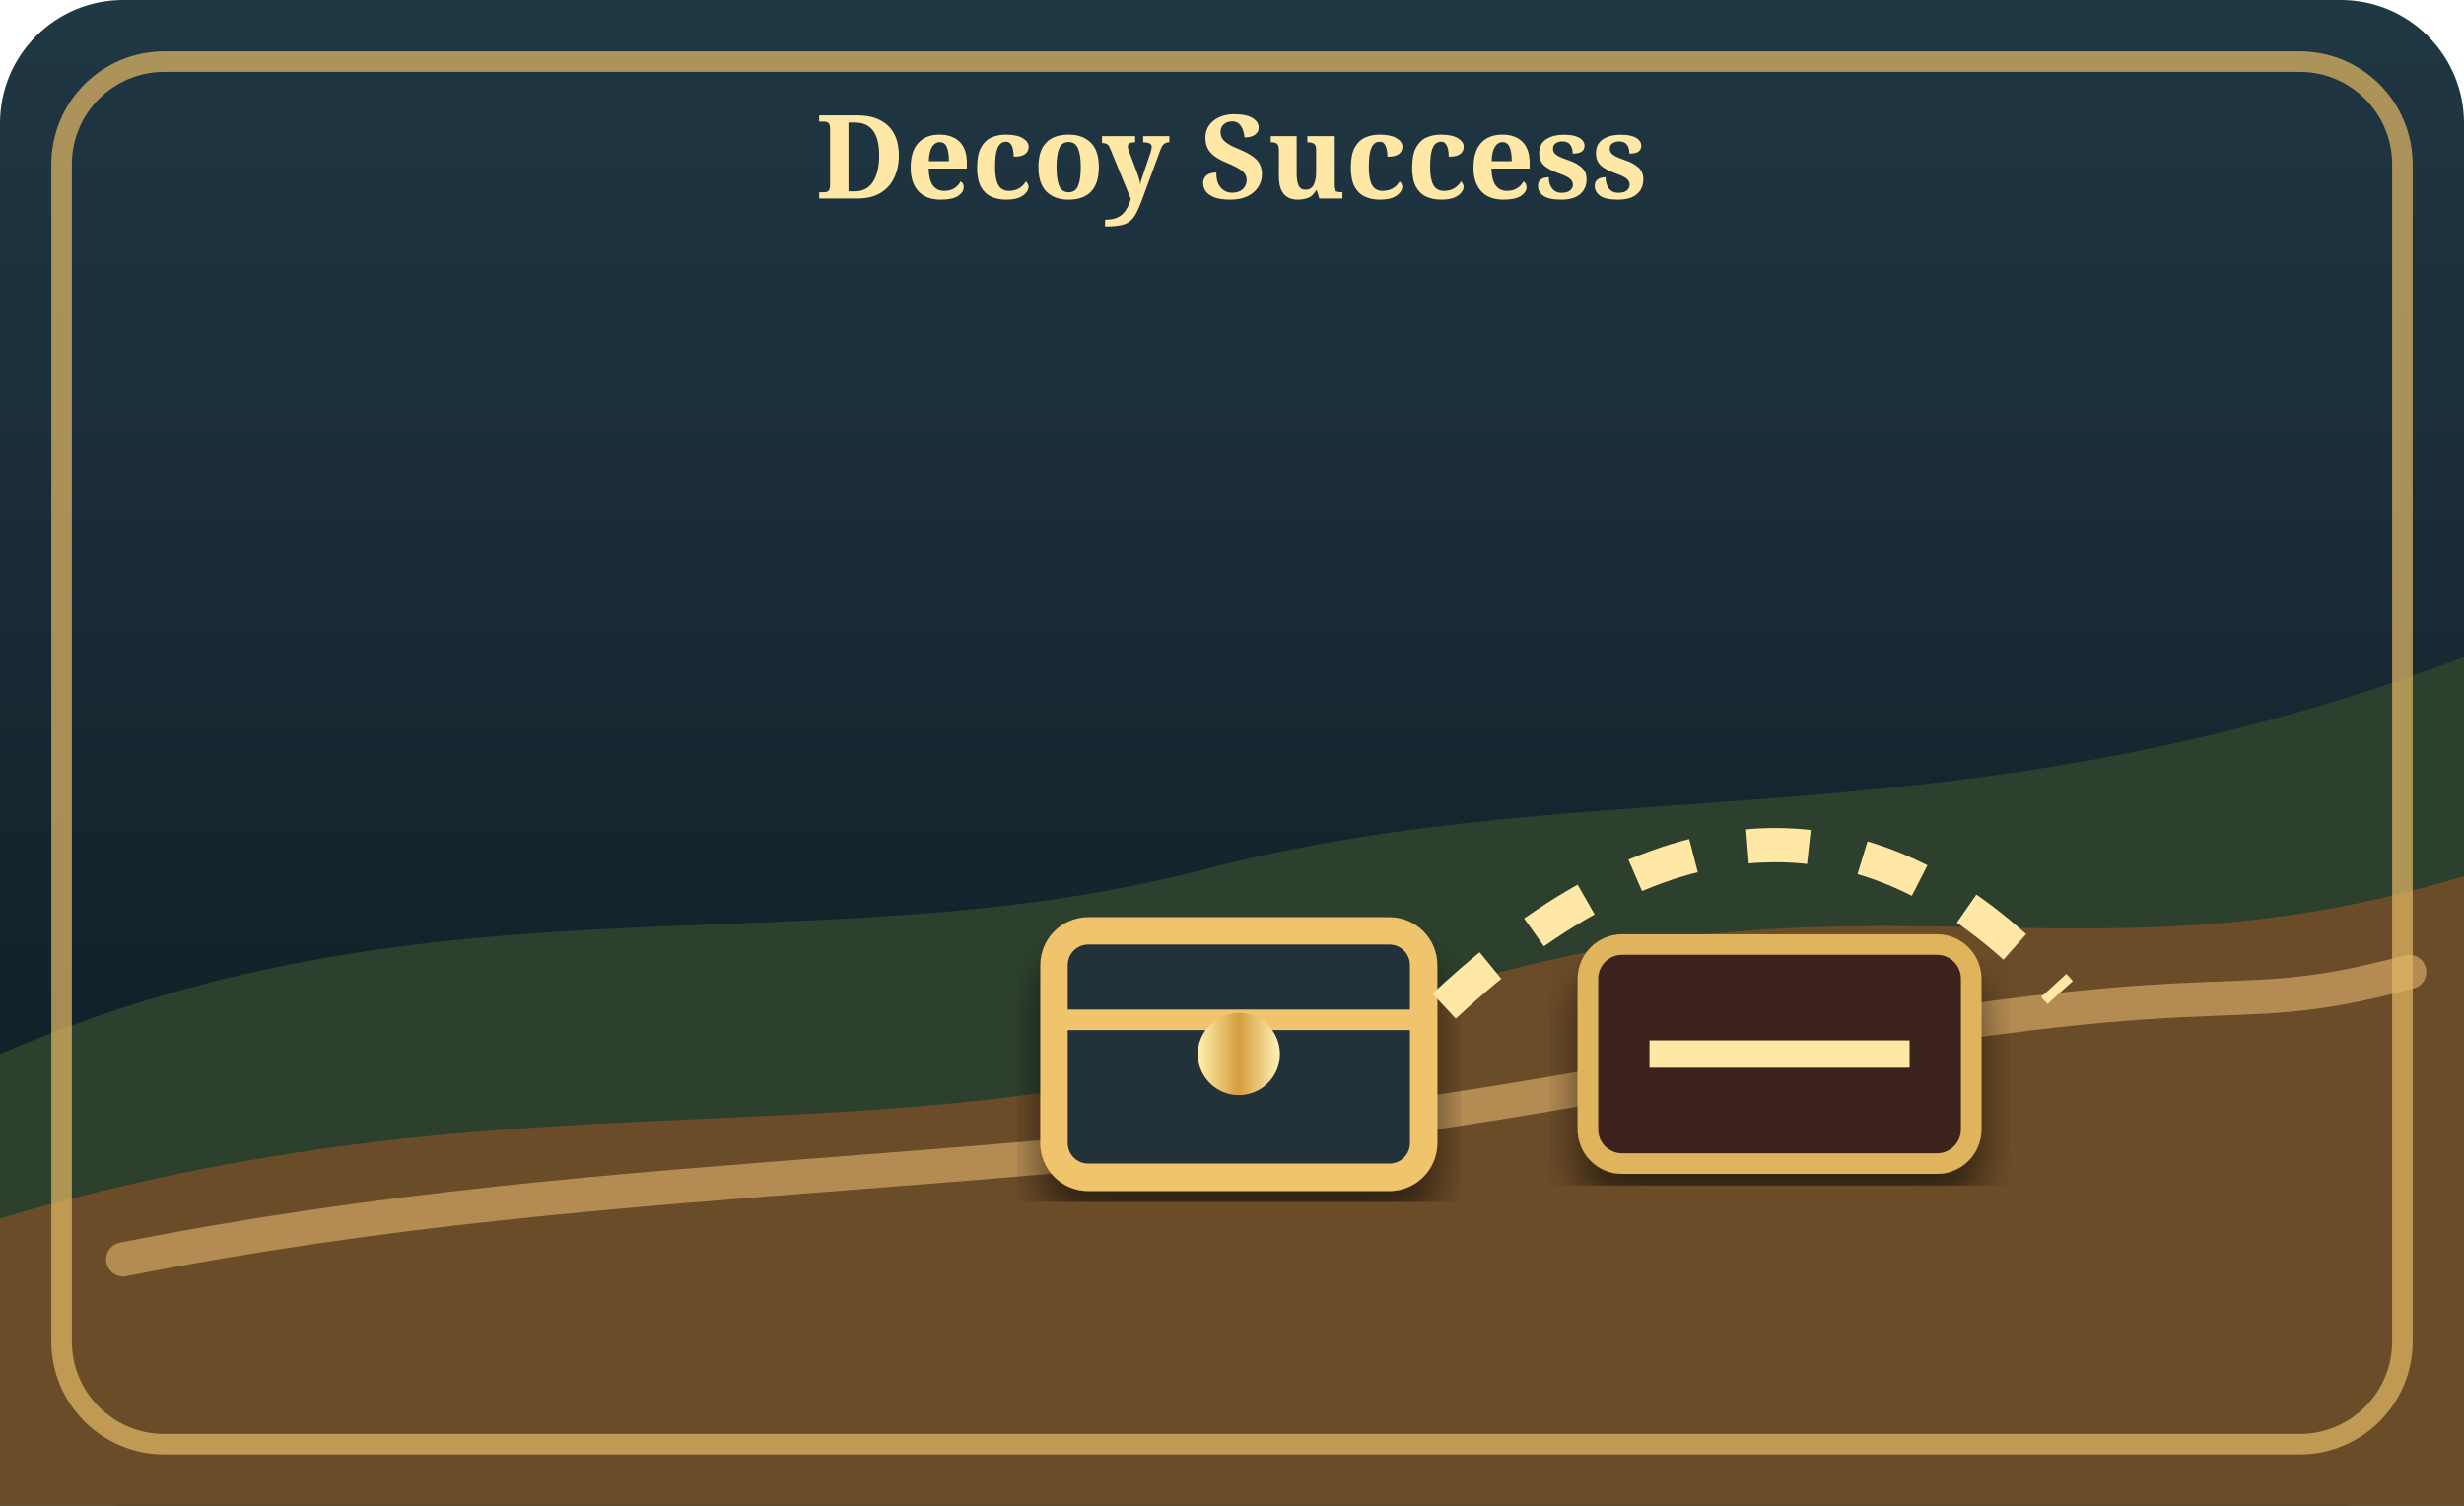
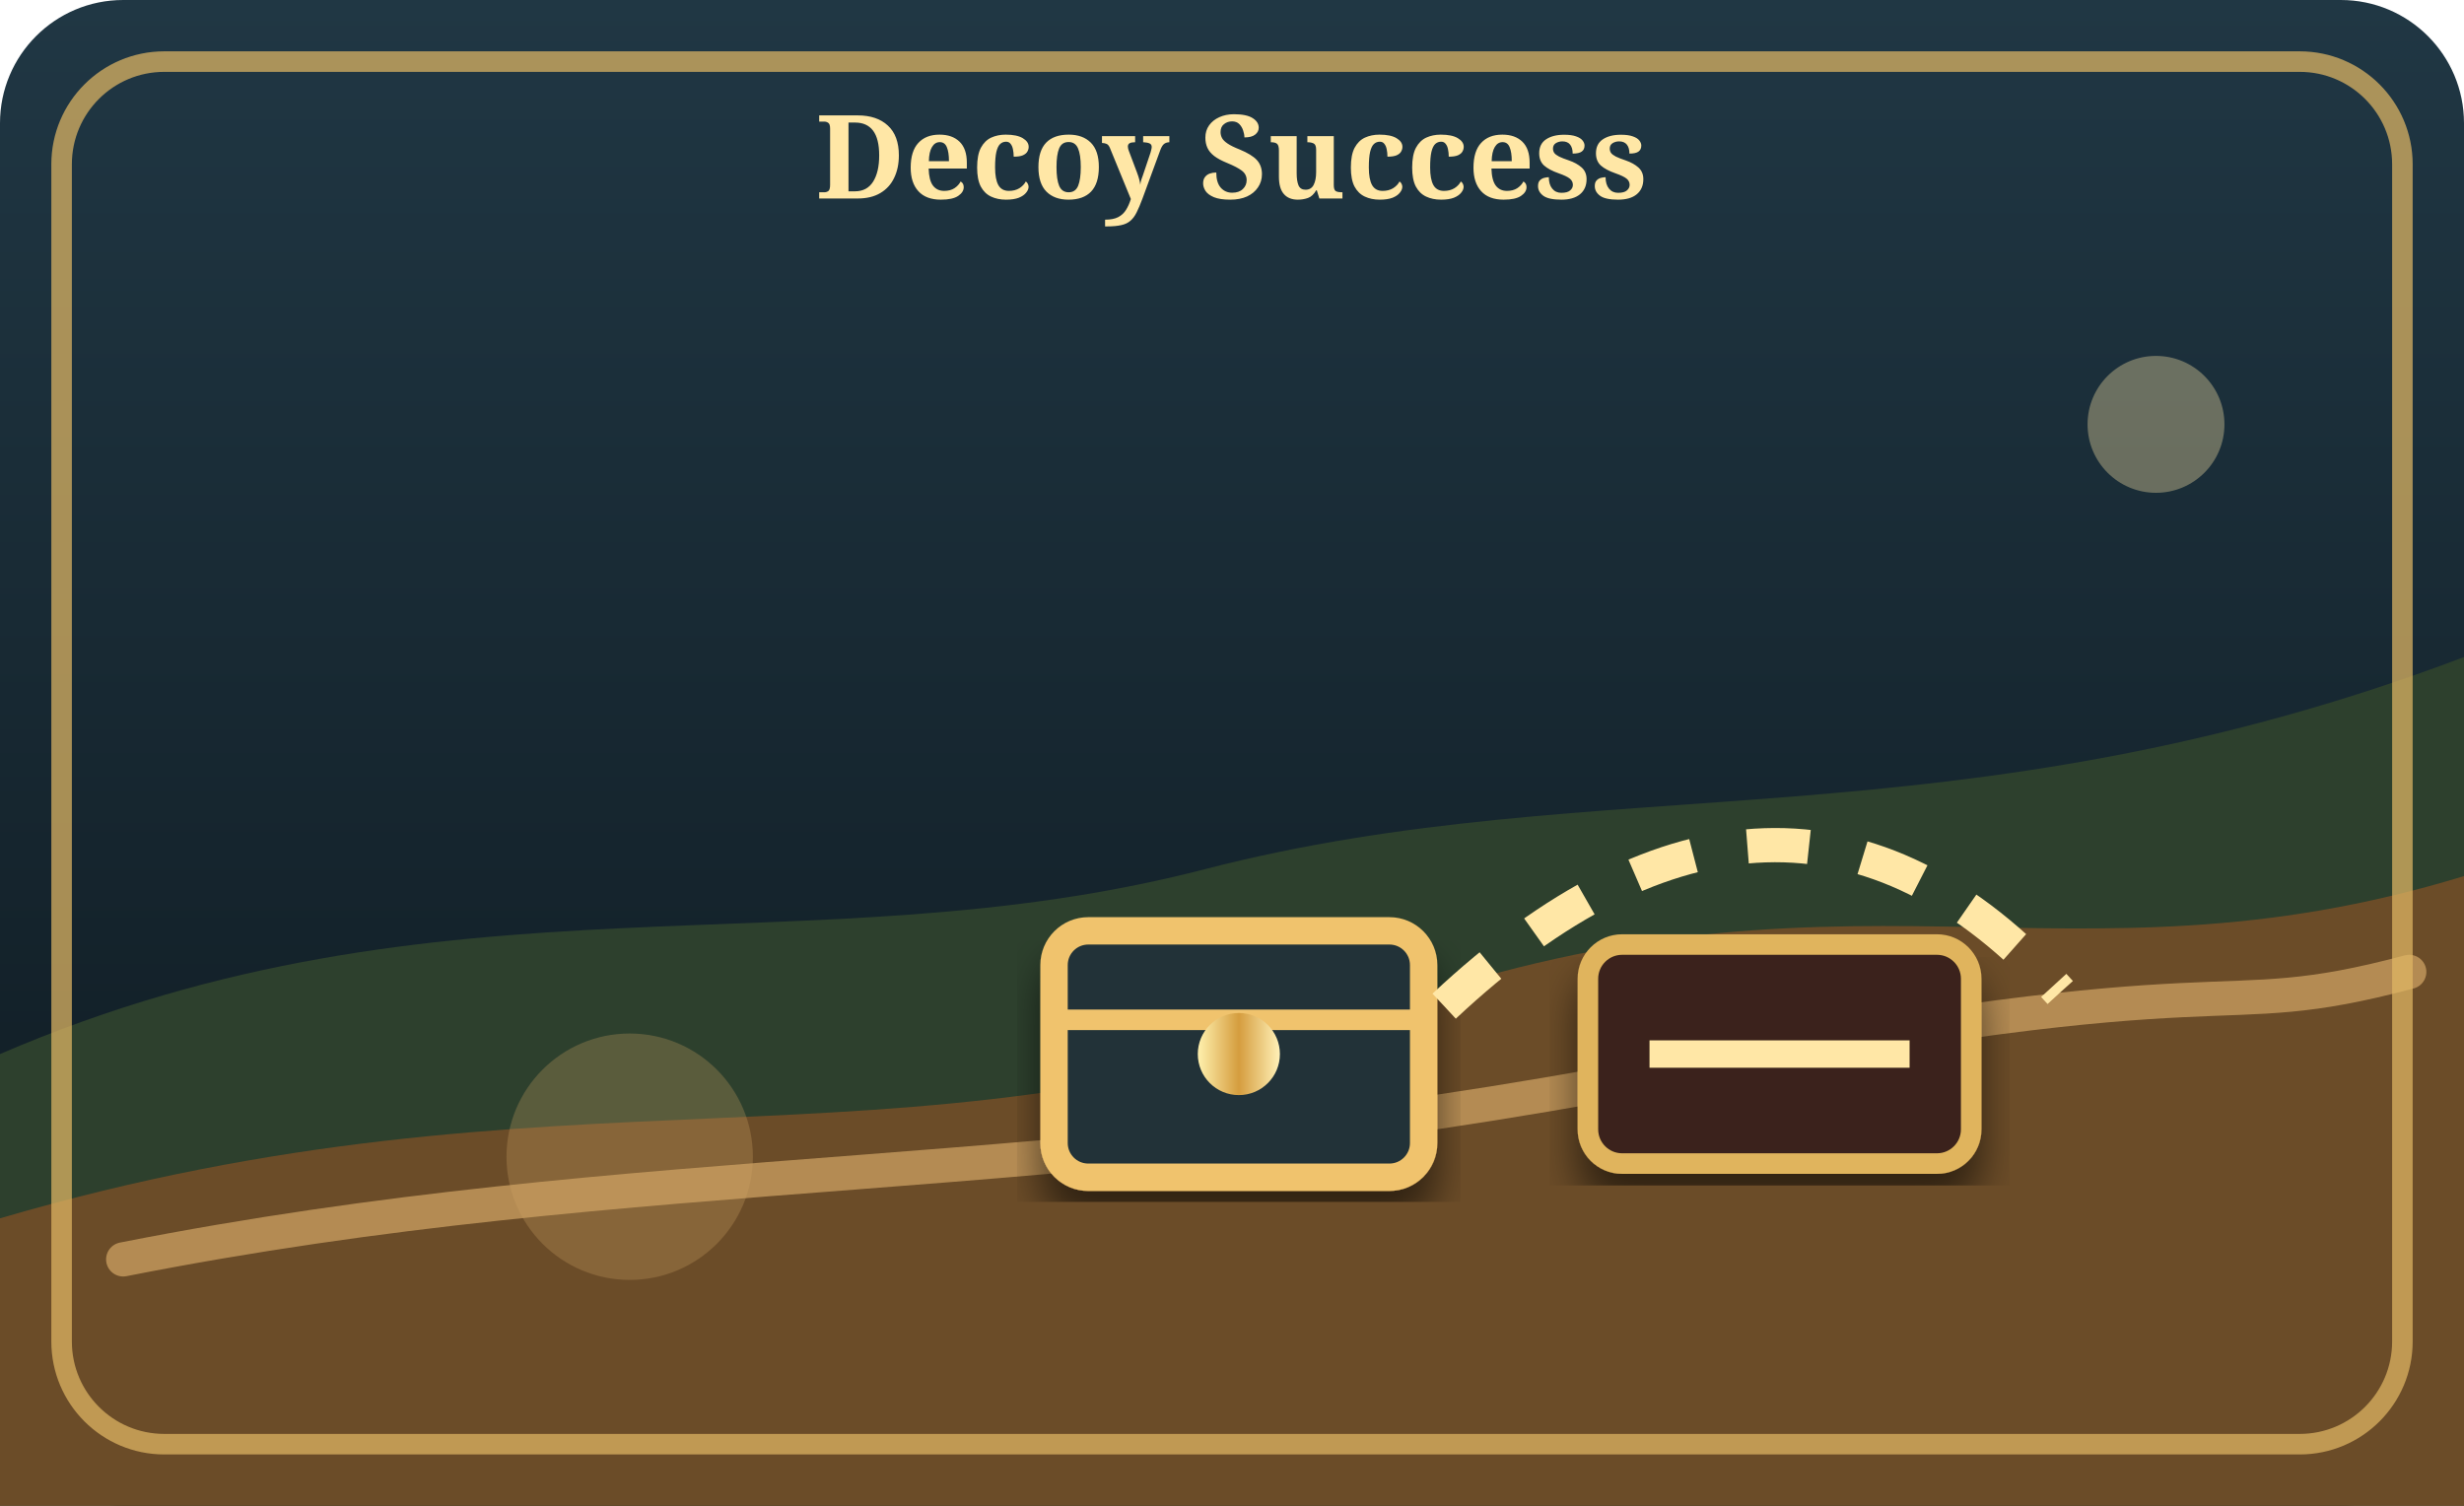
<svg xmlns="http://www.w3.org/2000/svg" viewBox="0 0 360 220" role="img" aria-label="Decoy Success">
  <defs>
+     <style>
+       .glint { animation: glint 2.8s ease-in-out infinite; transform-origin: center; }
+       .dust { animation: dust 3s ease-in-out infinite; }
+       .wire { animation: wire 2.4s steps(2, end) infinite; }
+       .rain { animation: rain 2.2s linear infinite; }
+       @keyframes glint { 0%, 100% { opacity: .28; transform: scale(.82); } 50% { opacity: .95; transform: scale(1.18); } }
+       @keyframes dust { 0%, 100% { opacity: .25; transform: translateX(-6px); } 50% { opacity: .65; transform: translateX(8px); } }
+       @keyframes wire { 0%, 100% { opacity: .35; } 50% { opacity: 1; } }
+       @keyframes rain { from { transform: translateX(-18px); } to { transform: translateX(18px); } }
+       @media (prefers-reduced-motion: reduce) { .glint, .dust, .wire, .rain { animation: none; } }
+     </style>
    <linearGradient id="sky" x1="0" x2="0" y1="0" y2="1">
      <stop offset="0" stop-color="#203744" />
      <stop offset="1" stop-color="#0d171d" />
    </linearGradient>
    <linearGradient id="gold" x1="0" x2="1">
      <stop offset="0" stop-color="#fff0ae" />
      <stop offset=".5" stop-color="#d59d3e" />
      <stop offset="1" stop-color="#fff1b8" />
    </linearGradient>
    <filter id="shadow">
      <feDropShadow dx="0" dy="5" stdDeviation="3" flood-color="#000" flood-opacity=".55" />
    </filter>
  </defs>
  <rect width="360" height="220" rx="18" fill="url(#sky)" />
  <path d="M0 154 C65 126 118 142 176 127 S286 124 360 96 V220 H0z" fill="#2d402d" />
  <path d="M0 178 C82 154 130 173 200 148 S301 146 360 128 V220 H0z" fill="#6b4c28" />
  <path d="M18 184 C94 169 154 174 242 157 S322 150 352 142" fill="none" stroke="#d0a464" stroke-width="5" stroke-linecap="round" opacity=".72" />
+   <circle class="dust" cx="92" cy="169" r="18" fill="#d0a464" opacity=".28" />
+   <circle class="glint" cx="315" cy="62" r="10" fill="#ffe9a8" opacity=".35" />
  <g filter="url(#shadow)">
    <rect x="154" y="136" width="54" height="36" rx="5" fill="#213238" stroke="#f0c36d" stroke-width="4" />
    <path d="M154 149h54" stroke="#f0c36d" stroke-width="3" />
    <circle cx="181" cy="154" r="6" fill="url(#gold)" />
  </g>
  <g filter="url(#shadow)">
    <rect x="232" y="138" width="56" height="32" rx="5" fill="#3a241b" stroke="#e0b45d" stroke-width="3" />
    <path d="M241 154h38" stroke="#ffe7a6" stroke-width="4" />
  </g>
  <path d="M211 147c32-30 63-32 90-2" fill="none" stroke="#ffe7a6" stroke-width="5" stroke-dasharray="9 8" />
  <rect x="9" y="9" width="342" height="202" rx="15" fill="none" stroke="#e1b764" stroke-width="3" opacity=".72" />
  <text x="180" y="29" text-anchor="middle" font-family="Georgia,serif" font-size="17" font-weight="800" fill="#ffe7a6">Decoy Success</text>
</svg>
